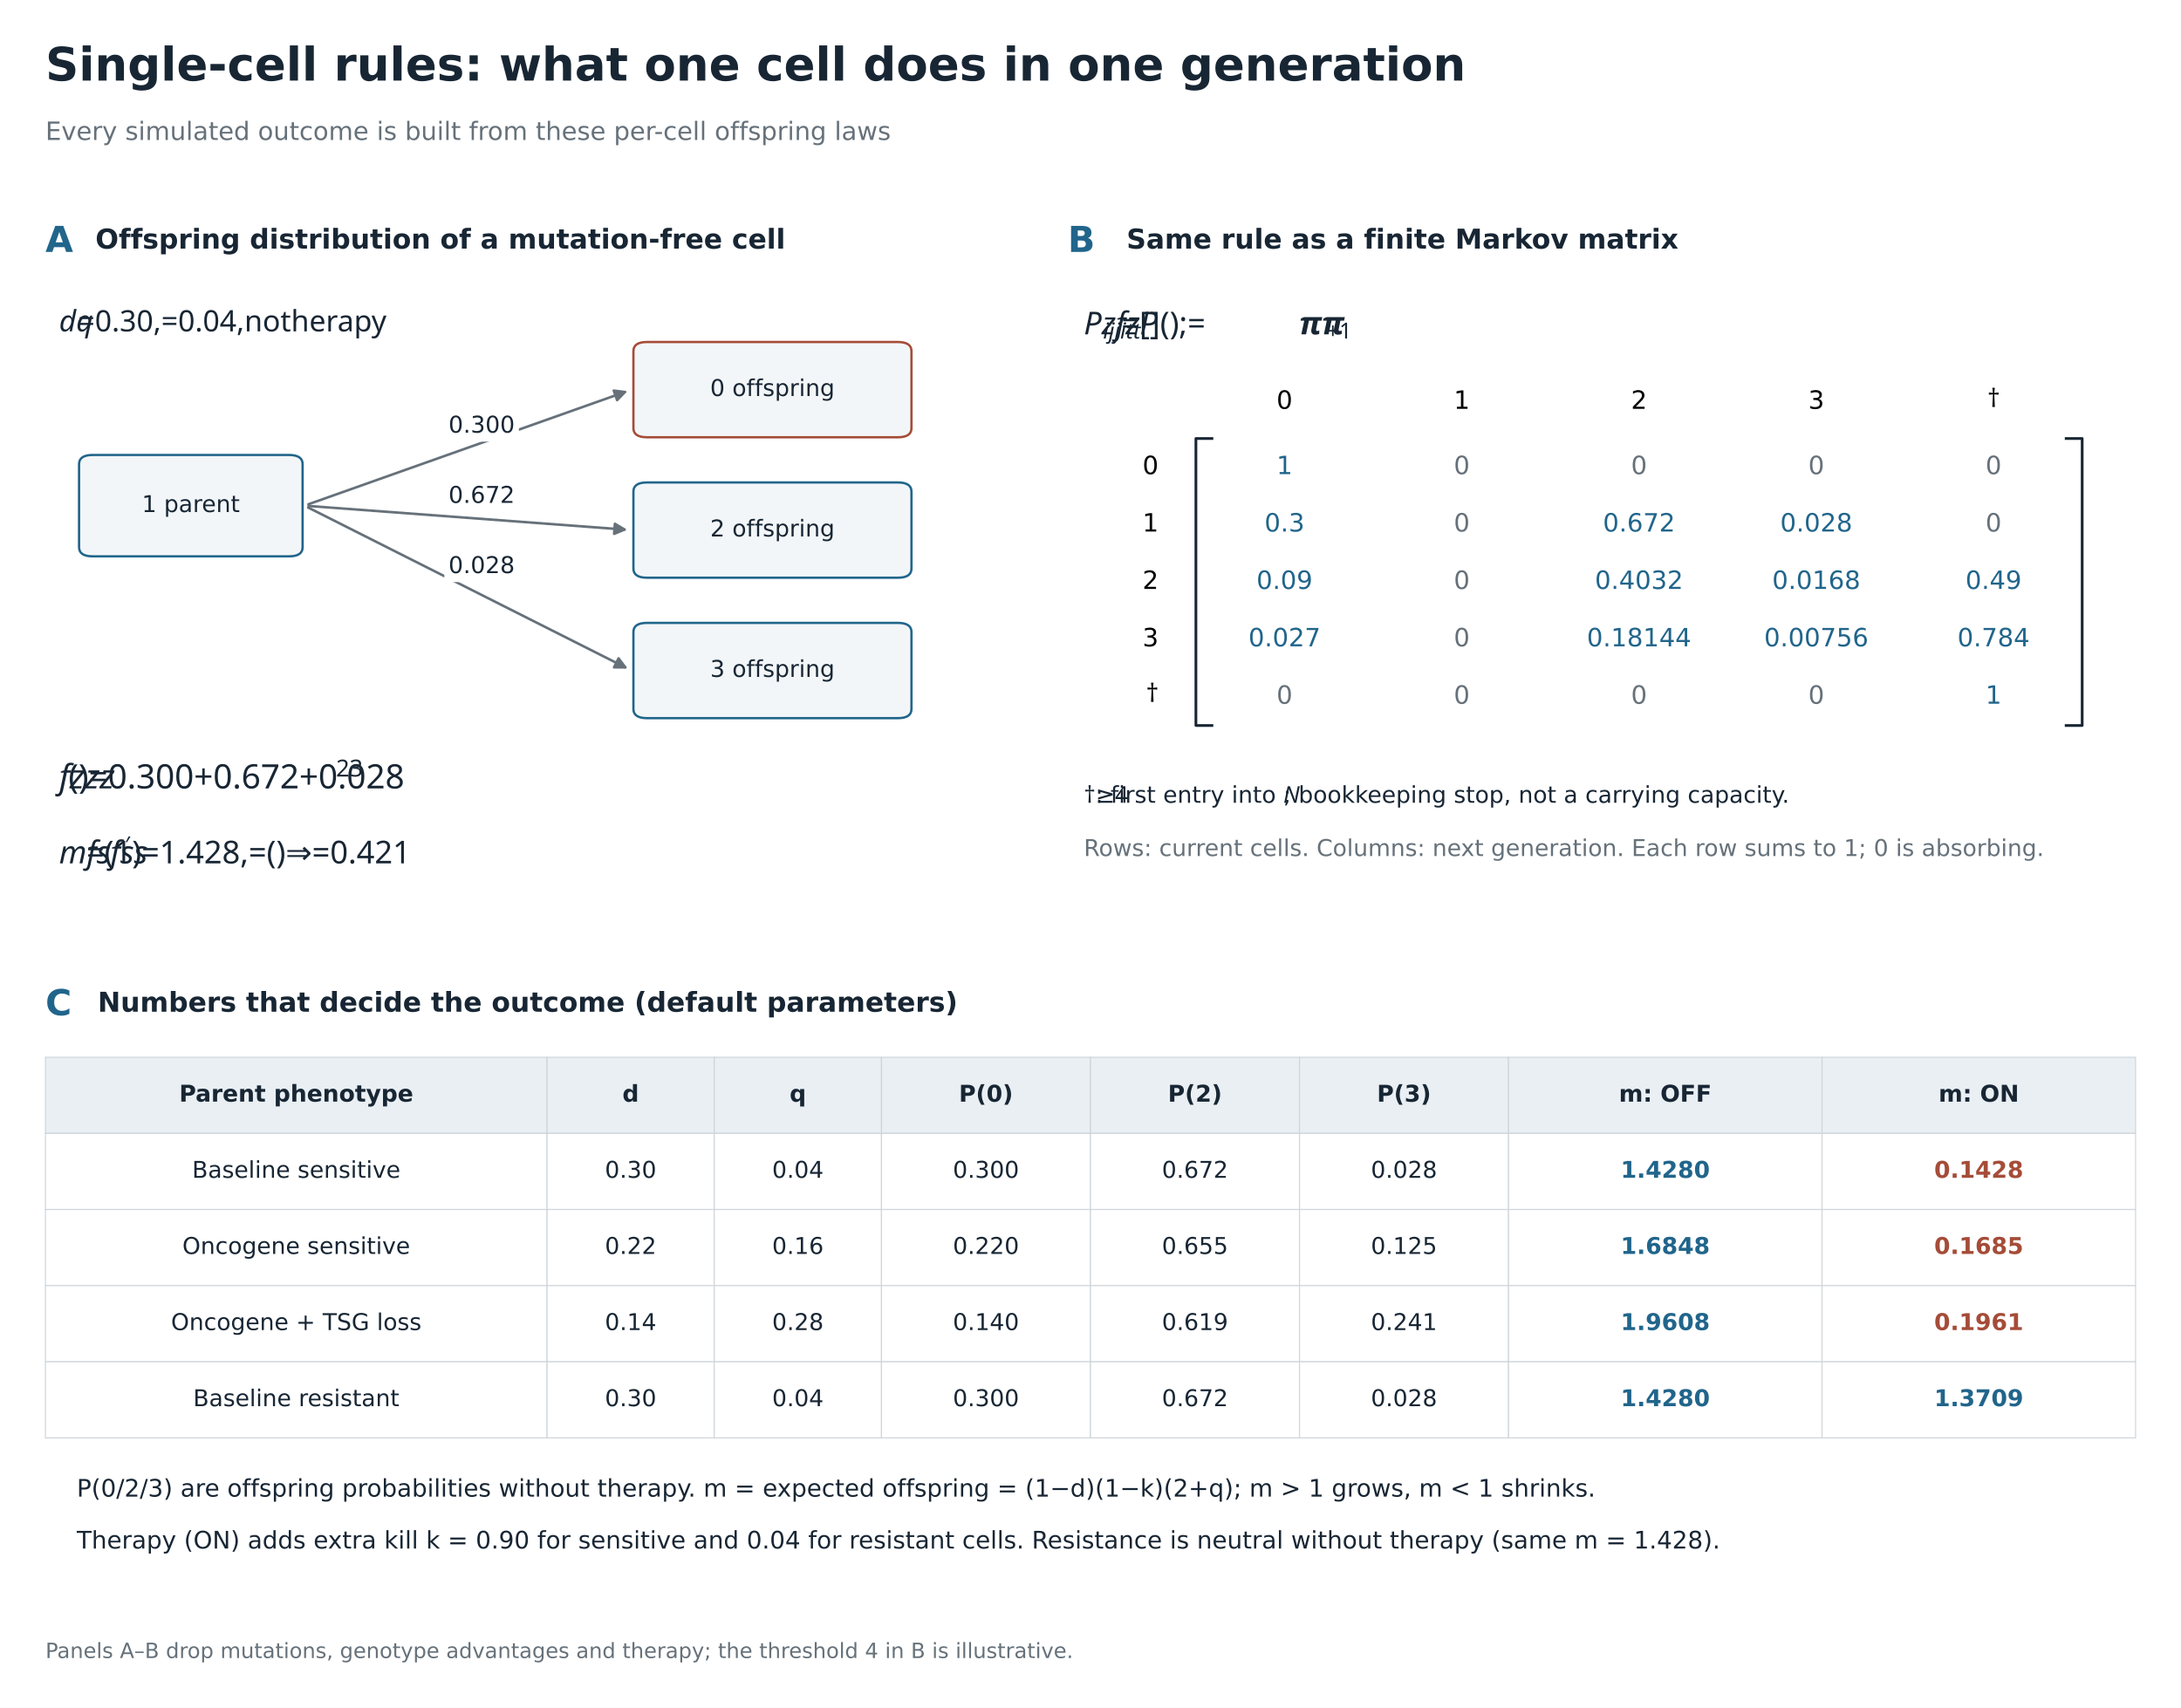
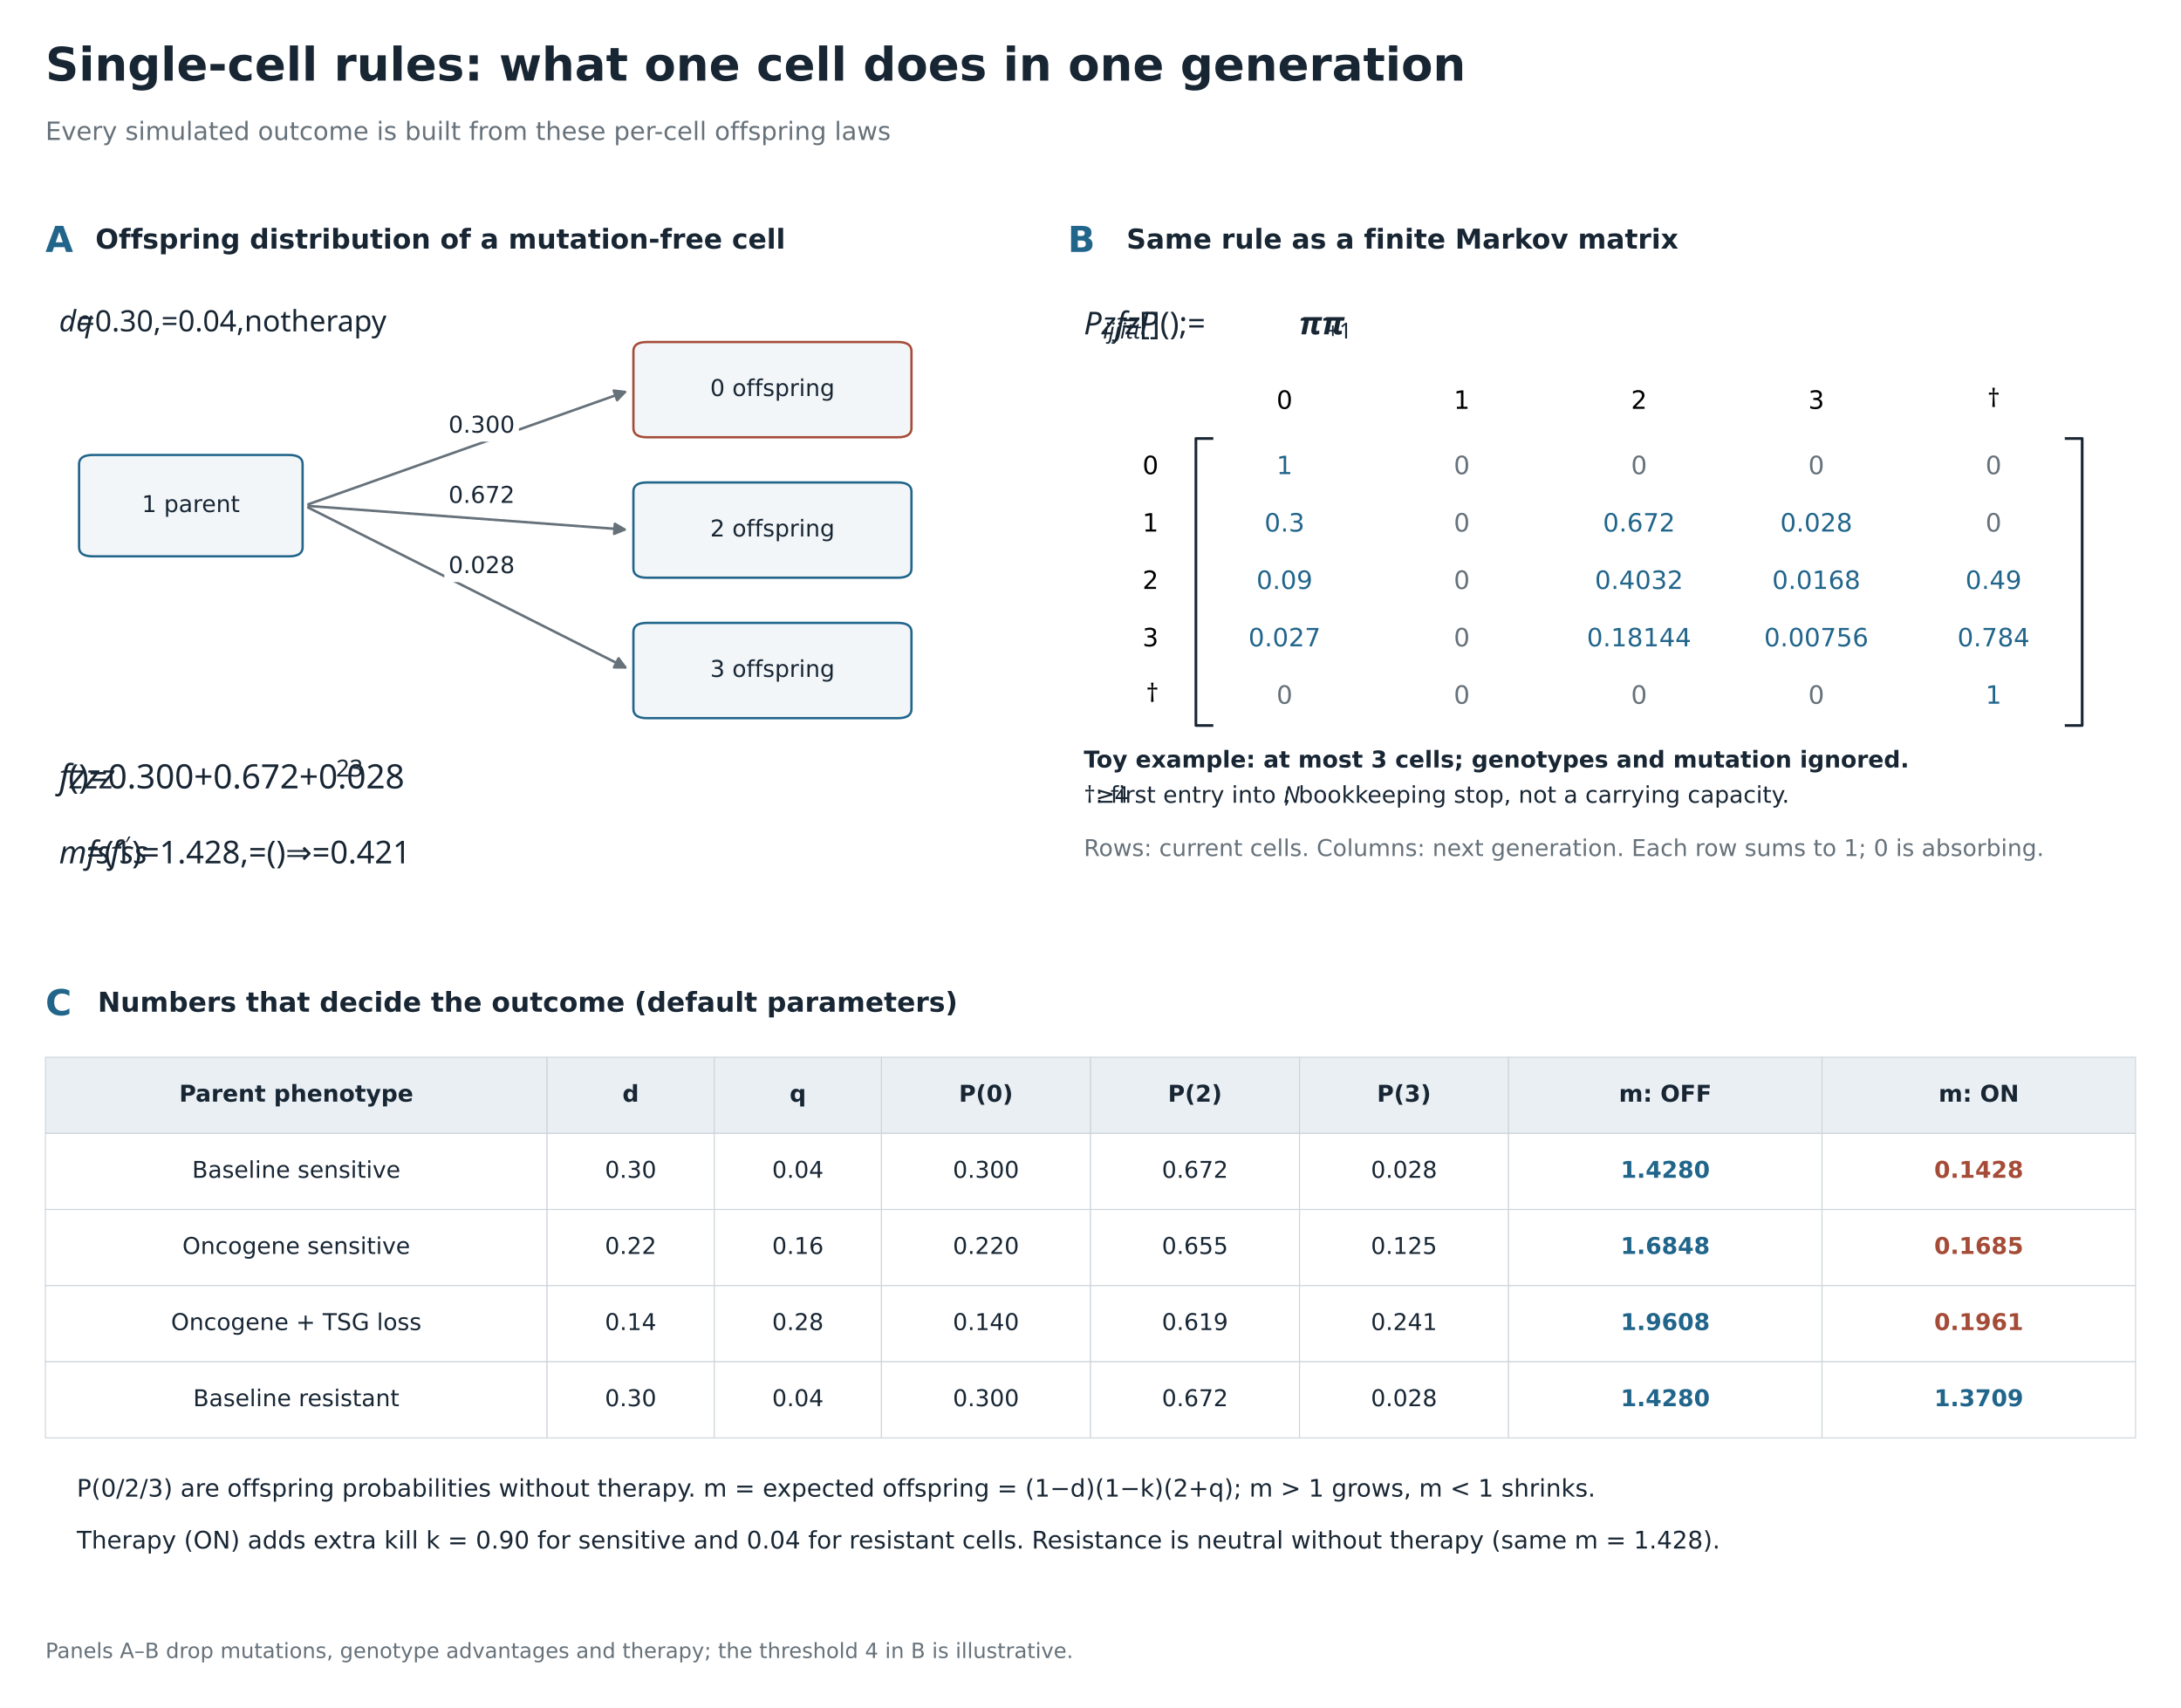
<svg xmlns="http://www.w3.org/2000/svg" width="1036.8pt" height="811.948pt" viewBox="0 0 1036.8 811.948" version="1.1">
  <defs>
    <style type="text/css">*{stroke-linejoin: round; stroke-linecap: butt}</style>
  </defs>
  <g id="figure_1">
    <g id="patch_1">
      <path d="M 0 811.948  L 1036.8 811.948  L 1036.8 0  L 0 0  z " style="fill: #ffffff" />
    </g>
    <g id="axes_1">
      <g id="patch_2">
-         <path d="M 44.064 264.496  L 137.376 264.496  Q 143.856 264.496 143.856 260.141  L 143.856 220.66  Q 143.856 216.305 137.376 216.305  L 44.064 216.305  Q 37.584 216.305 37.584 220.66  L 37.584 260.141  Q 37.584 264.496 44.064 264.496  z " clip-path="url(#p77cc2f407b)" style="fill: #f3f6f8; stroke: #21658b; stroke-width: 1.1; stroke-linejoin: miter" />
+         <path d="M 44.064 264.496  L 137.376 264.496  Q 143.856 264.496 143.856 260.141  L 143.856 220.66  Q 143.856 216.305 137.376 216.305  L 44.064 216.305  Q 37.584 216.305 37.584 220.66  L 37.584 260.141  Q 37.584 264.496 44.064 264.496  z " clip-path="url(#p5e7b7cca8e)" style="fill: #f3f6f8; stroke: #21658b; stroke-width: 1.1; stroke-linejoin: miter" />
      </g>
      <g id="patch_3">
-         <path d="M 307.584 207.886  L 426.816 207.886  Q 433.296 207.886 433.296 203.532  L 433.296 166.953  Q 433.296 162.599 426.816 162.599  L 307.584 162.599  Q 301.104 162.599 301.104 166.953  L 301.104 203.532  Q 301.104 207.886 307.584 207.886  z " clip-path="url(#p77cc2f407b)" style="fill: #f3f6f8; stroke: #a54c38; stroke-width: 1.1; stroke-linejoin: miter" />
+         <path d="M 307.584 207.886  L 426.816 207.886  Q 433.296 207.886 433.296 203.532  L 433.296 166.953  Q 433.296 162.599 426.816 162.599  L 307.584 162.599  Q 301.104 162.599 301.104 166.953  L 301.104 203.532  Q 301.104 207.886 307.584 207.886  z " clip-path="url(#p5e7b7cca8e)" style="fill: #f3f6f8; stroke: #a54c38; stroke-width: 1.1; stroke-linejoin: miter" />
      </g>
      <g id="patch_4">
-         <path d="M 146.607 239.731  Q 222.479 212.822 297.086 186.361  " clip-path="url(#p77cc2f407b)" style="fill: none; stroke: #66717a; stroke-width: 1.2; stroke-linecap: round" />
-         <path d="M 291.76 185.704  L 297.086 186.361  L 293.364 190.228  z " clip-path="url(#p77cc2f407b)" style="fill: #66717a; stroke: #66717a; stroke-width: 1.2; stroke-linecap: round" />
+         <path d="M 146.607 239.731  Q 222.479 212.822 297.086 186.361  " clip-path="url(#p5e7b7cca8e)" style="fill: none; stroke: #66717a; stroke-width: 1.2; stroke-linecap: round" />
+         <path d="M 291.76 185.704  L 297.086 186.361  L 293.364 190.228  z " clip-path="url(#p5e7b7cca8e)" style="fill: #66717a; stroke: #66717a; stroke-width: 1.2; stroke-linecap: round" />
      </g>
      <g id="patch_5">
-         <path d="M 307.584 274.656  L 426.816 274.656  Q 433.296 274.656 433.296 270.302  L 433.296 233.723  Q 433.296 229.369 426.816 229.369  L 307.584 229.369  Q 301.104 229.369 301.104 233.723  L 301.104 270.302  Q 301.104 274.656 307.584 274.656  z " clip-path="url(#p77cc2f407b)" style="fill: #f3f6f8; stroke: #21658b; stroke-width: 1.1; stroke-linejoin: miter" />
+         <path d="M 307.584 274.656  L 426.816 274.656  Q 433.296 274.656 433.296 270.302  L 433.296 233.723  Q 433.296 229.369 426.816 229.369  L 307.584 229.369  Q 301.104 229.369 301.104 233.723  L 301.104 270.302  Q 301.104 274.656 307.584 274.656  z " clip-path="url(#p5e7b7cca8e)" style="fill: #f3f6f8; stroke: #21658b; stroke-width: 1.1; stroke-linejoin: miter" />
      </g>
      <g id="patch_6">
-         <path d="M 146.718 240.55  Q 222.483 246.207 296.911 251.764  " clip-path="url(#p77cc2f407b)" style="fill: none; stroke: #66717a; stroke-width: 1.2; stroke-linecap: round" />
-         <path d="M 292.303 249.013  L 296.911 251.764  L 291.946 253.8  z " clip-path="url(#p77cc2f407b)" style="fill: #66717a; stroke: #66717a; stroke-width: 1.2; stroke-linecap: round" />
+         <path d="M 146.718 240.55  Q 222.483 246.207 296.911 251.764  " clip-path="url(#p5e7b7cca8e)" style="fill: none; stroke: #66717a; stroke-width: 1.2; stroke-linecap: round" />
+         <path d="M 292.303 249.013  L 296.911 251.764  L 291.946 253.8  z " clip-path="url(#p5e7b7cca8e)" style="fill: #66717a; stroke: #66717a; stroke-width: 1.2; stroke-linecap: round" />
      </g>
      <g id="patch_7">
-         <path d="M 307.584 341.426  L 426.816 341.426  Q 433.296 341.426 433.296 337.072  L 433.296 300.493  Q 433.296 296.139 426.816 296.139  L 307.584 296.139  Q 301.104 296.139 301.104 300.493  L 301.104 337.072  Q 301.104 341.426 307.584 341.426  z " clip-path="url(#p77cc2f407b)" style="fill: #f3f6f8; stroke: #21658b; stroke-width: 1.1; stroke-linejoin: miter" />
+         <path d="M 307.584 341.426  L 426.816 341.426  Q 433.296 341.426 433.296 337.072  L 433.296 300.493  Q 433.296 296.139 426.816 296.139  L 307.584 296.139  Q 301.104 296.139 301.104 300.493  L 301.104 337.072  Q 301.104 341.426 307.584 341.426  z " clip-path="url(#p5e7b7cca8e)" style="fill: #f3f6f8; stroke: #21658b; stroke-width: 1.1; stroke-linejoin: miter" />
      </g>
      <g id="patch_8">
-         <path d="M 146.507 241.301  Q 222.481 279.592 297.257 317.279  " clip-path="url(#p77cc2f407b)" style="fill: none; stroke: #66717a; stroke-width: 1.2; stroke-linecap: round" />
-         <path d="M 294.051 312.975  L 297.257 317.279  L 291.89 317.262  z " clip-path="url(#p77cc2f407b)" style="fill: #66717a; stroke: #66717a; stroke-width: 1.2; stroke-linecap: round" />
+         <path d="M 146.507 241.301  Q 222.481 279.592 297.257 317.279  " clip-path="url(#p5e7b7cca8e)" style="fill: none; stroke: #66717a; stroke-width: 1.2; stroke-linecap: round" />
+         <path d="M 294.051 312.975  L 297.257 317.279  L 291.89 317.262  z " clip-path="url(#p5e7b7cca8e)" style="fill: #66717a; stroke: #66717a; stroke-width: 1.2; stroke-linecap: round" />
      </g>
      <g id="text_1">
        <text style="fill: #21658b; font: 700 17px 'DejaVu Sans'; text-anchor: start" x="21.6" y="119.778" transform="rotate(-0 21.6 119.7779)">A</text>
      </g>
      <g id="text_2">
        <text style="fill: #182634; font: 700 13px 'DejaVu Sans'; text-anchor: start" x="45.36" y="118.19" transform="rotate(-0 45.36 118.1901)">Offspring distribution of a mutation-free cell</text>
      </g>
      <g id="text_3">
        <g style="fill: #182634" transform="translate(28.08 157.9725)">
          <text>
            <tspan style="font: italic 14px 'STIXGeneral'" x="0 60.763" y="-0.438">dq</tspan>
            <tspan style="font: 14px 'STIXGeneral'" x="9.022 20.633 27.633 31.133 38.133 45.133 69.784 81.396 88.396 91.896 98.896 105.896 121.526 128.526 138.895 142.787 149.787 156.003 160.665 166.881 173.881" y="-0.438">=0.30,=0.04,notherapy</tspan>
          </text>
        </g>
      </g>
      <g id="text_4">
        <text style="fill: #182634; font: 11px 'DejaVu Sans'; text-anchor: middle" x="90.72" y="243.436" transform="rotate(-0 90.72 243.4357)">1 parent</text>
      </g>
      <g id="text_5">
        <text style="fill: #182634; font: 11px 'DejaVu Sans'; text-anchor: middle" x="367.2" y="188.278" transform="rotate(-0 367.2 188.278)">0 offspring</text>
      </g>
      <g id="text_6">
        <g id="patch_9">
          <path d="M 211.235 209.964  L 246.685 209.964  L 246.685 195.358  L 211.235 195.358  z " style="fill: #ffffff" />
        </g>
        <text style="fill: #182634; font: 11px 'DejaVu Sans'; text-anchor: middle" x="228.96" y="205.696" transform="rotate(-0 228.96 205.6962)">0.300</text>
      </g>
      <g id="text_7">
        <text style="fill: #182634; font: 11px 'DejaVu Sans'; text-anchor: middle" x="367.2" y="255.048" transform="rotate(-0 367.2 255.0479)">2 offspring</text>
      </g>
      <g id="text_8">
        <g id="patch_10">
          <path d="M 211.235 243.349  L 246.685 243.349  L 246.685 228.743  L 211.235 228.743  z " style="fill: #ffffff" />
        </g>
        <text style="fill: #182634; font: 11px 'DejaVu Sans'; text-anchor: middle" x="228.96" y="239.081" transform="rotate(-0 228.96 239.0812)">0.672</text>
      </g>
      <g id="text_9">
        <text style="fill: #182634; font: 11px 'DejaVu Sans'; text-anchor: middle" x="367.2" y="321.818" transform="rotate(-0 367.2 321.8178)">3 offspring</text>
      </g>
      <g id="text_10">
        <g id="patch_11">
          <path d="M 211.235 276.734  L 246.685 276.734  L 246.685 262.128  L 211.235 262.128  z " style="fill: #ffffff" />
        </g>
        <text style="fill: #182634; font: 11px 'DejaVu Sans'; text-anchor: middle" x="228.96" y="272.466" transform="rotate(-0 228.96 272.4661)">0.028</text>
      </g>
      <g id="text_11">
        <g style="fill: #182634" transform="translate(28.08 375.6081)">
          <text>
            <tspan style="font: italic 16px 'STIXGeneral'" x="0 9.776 124.49 189.543" y="-0.781">fzzz</tspan>
            <tspan style="font: 16px 'STIXGeneral'" x="4.448 16 23.638 36.909 44.909 48.909 56.909 64.909 75.219 88.49 96.49 100.49 108.49 116.49 140.273 153.543 161.543 165.543 173.543 181.543" y="-0.781">()=0.300+0.672+0.028</tspan>
            <tspan style="font: 11.2px 'STIXGeneral'" x="131.656 196.71" y="-6.431">23</tspan>
          </text>
        </g>
      </g>
      <g id="text_12">
        <g style="fill: #182634" transform="translate(28.08 411.0661)">
          <text>
            <tspan style="font: italic 15px 'STIXGeneral'" x="0 25.437 128.399 148.841 158.006 187.058" y="-0.592">mfsfss</tspan>
            <tspan style="font: 15px 'STIXGeneral'" x="12.996 34.976 39.971 47.471 54.632 67.073 74.573 78.323 85.823 93.323 100.823 136.4 153.011 163.841 171.002 195.059 207.5 214.999 218.749 226.249 233.749" y="-0.592">=(1)=1.428,=()⇒=0.421</tspan>
            <tspan style="font: 10.5px 'STIXGeneral'" x="31.28" y="-5.88">′</tspan>
          </text>
        </g>
      </g>
    </g>
    <g id="axes_2">
      <g id="line2d_1">
-         <path d="M 576.126 208.467  L 568.512 208.467  L 568.512 344.91  L 576.126 344.91  " clip-path="url(#p485a317a3f)" style="fill: none; stroke: #182634; stroke-width: 1.3; stroke-linecap: square" />
+         <path d="M 576.126 208.467  L 568.512 208.467  L 568.512 344.91  L 576.126 344.91  " clip-path="url(#p9089049209)" style="fill: none; stroke: #182634; stroke-width: 1.3; stroke-linecap: square" />
      </g>
      <g id="line2d_2">
-         <path d="M 982.206 208.467  L 989.82 208.467  L 989.82 344.91  L 982.206 344.91  " clip-path="url(#p485a317a3f)" style="fill: none; stroke: #182634; stroke-width: 1.3; stroke-linecap: square" />
+         <path d="M 982.206 208.467  L 989.82 208.467  L 989.82 344.91  L 982.206 344.91  " clip-path="url(#p9089049209)" style="fill: none; stroke: #182634; stroke-width: 1.3; stroke-linecap: square" />
      </g>
      <g id="text_13">
        <text style="fill: #21658b; font: 700 17px 'DejaVu Sans'; text-anchor: start" x="507.6" y="119.778" transform="rotate(-0 507.6 119.7779)">B</text>
      </g>
      <g id="text_14">
        <text style="fill: #182634; font: 700 13px 'DejaVu Sans'; text-anchor: start" x="535.518" y="118.19" transform="rotate(-0 535.518 118.1901)">Same rule as a finite Markov matrix</text>
      </g>
      <g id="text_15">
        <g style="fill: #182634" transform="translate(515.214 159.8031)">
          <text>
            <tspan style="font: italic 15px 'STIXGeneral'" x="0 35.266 50.562 59.727 156.808" y="-0.844">PzfzP</tspan>
            <tspan style="font: italic 10.5px 'STIXGeneral'" x="9.165 12.084 41.987 70.788 110.965 153.228" y="1.139 1.139 -6.131 -6.131 1.139 1.139">ijjitt</tspan>
            <tspan style="font: 15px 'STIXGeneral'" x="17.83 30.271 45.567 54.732 65.562 74.368 132.186" y="-0.844">=[]();=</tspan>
            <tspan style="font: italic 700 15px 'STIXGeneral'" x="102.364 144.627" y="-0.844">ππ</tspan>
            <tspan style="font: 10.5px 'STIXGeneral'" x="115.4 124.109" y="1.139">+1</tspan>
          </text>
        </g>
      </g>
      <g id="text_16">
        <text style="fill: #21658b; font: 12px 'DejaVu Sans'; text-anchor: middle" x="610.643" y="225.423" transform="rotate(-0 610.6428 225.4225)">1</text>
      </g>
      <g id="text_17">
        <text style="fill: #66717a; font: 12px 'DejaVu Sans'; text-anchor: middle" x="694.904" y="225.423" transform="rotate(-0 694.9044 225.4225)">0</text>
      </g>
      <g id="text_18">
        <text style="fill: #66717a; font: 12px 'DejaVu Sans'; text-anchor: middle" x="779.166" y="225.423" transform="rotate(-0 779.166 225.4225)">0</text>
      </g>
      <g id="text_19">
        <text style="fill: #66717a; font: 12px 'DejaVu Sans'; text-anchor: middle" x="863.428" y="225.423" transform="rotate(-0 863.4276 225.4225)">0</text>
      </g>
      <g id="text_20">
        <text style="fill: #66717a; font: 12px 'DejaVu Sans'; text-anchor: middle" x="947.689" y="225.423" transform="rotate(-0 947.6892 225.4225)">0</text>
      </g>
      <g id="text_21">
        <text style="fill: #21658b; font: 12px 'DejaVu Sans'; text-anchor: middle" x="610.643" y="252.711" transform="rotate(-0 610.6428 252.7111)">0.3</text>
      </g>
      <g id="text_22">
        <text style="fill: #66717a; font: 12px 'DejaVu Sans'; text-anchor: middle" x="694.904" y="252.711" transform="rotate(-0 694.9044 252.7111)">0</text>
      </g>
      <g id="text_23">
        <text style="fill: #21658b; font: 12px 'DejaVu Sans'; text-anchor: middle" x="779.166" y="252.711" transform="rotate(-0 779.166 252.7111)">0.672</text>
      </g>
      <g id="text_24">
        <text style="fill: #21658b; font: 12px 'DejaVu Sans'; text-anchor: middle" x="863.428" y="252.711" transform="rotate(-0 863.4276 252.7111)">0.028</text>
      </g>
      <g id="text_25">
        <text style="fill: #66717a; font: 12px 'DejaVu Sans'; text-anchor: middle" x="947.689" y="252.711" transform="rotate(-0 947.6892 252.7111)">0</text>
      </g>
      <g id="text_26">
        <text style="fill: #21658b; font: 12px 'DejaVu Sans'; text-anchor: middle" x="610.643" y="280" transform="rotate(-0 610.6428 279.9997)">0.09</text>
      </g>
      <g id="text_27">
        <text style="fill: #66717a; font: 12px 'DejaVu Sans'; text-anchor: middle" x="694.904" y="280" transform="rotate(-0 694.9044 279.9997)">0</text>
      </g>
      <g id="text_28">
        <text style="fill: #21658b; font: 12px 'DejaVu Sans'; text-anchor: middle" x="779.166" y="280" transform="rotate(-0 779.166 279.9997)">0.4032</text>
      </g>
      <g id="text_29">
        <text style="fill: #21658b; font: 12px 'DejaVu Sans'; text-anchor: middle" x="863.428" y="280" transform="rotate(-0 863.4276 279.9997)">0.0168</text>
      </g>
      <g id="text_30">
        <text style="fill: #21658b; font: 12px 'DejaVu Sans'; text-anchor: middle" x="947.689" y="280" transform="rotate(-0 947.6892 279.9997)">0.49</text>
      </g>
      <g id="text_31">
        <text style="fill: #21658b; font: 12px 'DejaVu Sans'; text-anchor: middle" x="610.643" y="307.288" transform="rotate(-0 610.6428 307.2882)">0.027</text>
      </g>
      <g id="text_32">
        <text style="fill: #66717a; font: 12px 'DejaVu Sans'; text-anchor: middle" x="694.904" y="307.288" transform="rotate(-0 694.9044 307.2882)">0</text>
      </g>
      <g id="text_33">
        <text style="fill: #21658b; font: 12px 'DejaVu Sans'; text-anchor: middle" x="779.166" y="307.288" transform="rotate(-0 779.166 307.2882)">0.18144</text>
      </g>
      <g id="text_34">
        <text style="fill: #21658b; font: 12px 'DejaVu Sans'; text-anchor: middle" x="863.428" y="307.288" transform="rotate(-0 863.4276 307.2882)">0.00756</text>
      </g>
      <g id="text_35">
        <text style="fill: #21658b; font: 12px 'DejaVu Sans'; text-anchor: middle" x="947.689" y="307.288" transform="rotate(-0 947.6892 307.2882)">0.784</text>
      </g>
      <g id="text_36">
        <text style="fill: #66717a; font: 12px 'DejaVu Sans'; text-anchor: middle" x="610.643" y="334.577" transform="rotate(-0 610.6428 334.5768)">0</text>
      </g>
      <g id="text_37">
        <text style="fill: #66717a; font: 12px 'DejaVu Sans'; text-anchor: middle" x="694.904" y="334.577" transform="rotate(-0 694.9044 334.5768)">0</text>
      </g>
      <g id="text_38">
        <text style="fill: #66717a; font: 12px 'DejaVu Sans'; text-anchor: middle" x="779.166" y="334.577" transform="rotate(-0 779.166 334.5768)">0</text>
      </g>
      <g id="text_39">
        <text style="fill: #66717a; font: 12px 'DejaVu Sans'; text-anchor: middle" x="863.428" y="334.577" transform="rotate(-0 863.4276 334.5768)">0</text>
      </g>
      <g id="text_40">
        <text style="fill: #21658b; font: 12px 'DejaVu Sans'; text-anchor: middle" x="947.689" y="334.577" transform="rotate(-0 947.6892 334.5768)">1</text>
      </g>
      <g id="text_41">
        <text style="font: 12px 'DejaVu Sans'; text-anchor: end" x="550.746" y="225.423" transform="rotate(-0 550.746 225.4225)">0</text>
      </g>
      <g id="text_42">
        <text style="font: 12px 'DejaVu Sans'; text-anchor: end" x="550.746" y="252.711" transform="rotate(-0 550.746 252.7111)">1</text>
      </g>
      <g id="text_43">
        <text style="font: 12px 'DejaVu Sans'; text-anchor: end" x="550.746" y="280" transform="rotate(-0 550.746 279.9997)">2</text>
      </g>
      <g id="text_44">
        <text style="font: 12px 'DejaVu Sans'; text-anchor: end" x="550.746" y="307.288" transform="rotate(-0 550.746 307.2882)">3</text>
      </g>
      <g id="text_45">
        <g transform="translate(544.746 334.5768)">
          <text>
            <tspan style="font: 12px 'STIXGeneral'" x="0" y="-0.891">†</tspan>
          </text>
        </g>
      </g>
      <g id="text_46">
        <text style="font: 12px 'DejaVu Sans'; text-anchor: middle" x="610.643" y="194.359" transform="rotate(-0 610.6428 194.3592)">0</text>
      </g>
      <g id="text_47">
        <text style="font: 12px 'DejaVu Sans'; text-anchor: middle" x="694.904" y="194.359" transform="rotate(-0 694.9044 194.3592)">1</text>
      </g>
      <g id="text_48">
        <text style="font: 12px 'DejaVu Sans'; text-anchor: middle" x="779.166" y="194.359" transform="rotate(-0 779.166 194.3592)">2</text>
      </g>
      <g id="text_49">
        <text style="font: 12px 'DejaVu Sans'; text-anchor: middle" x="863.428" y="194.359" transform="rotate(-0 863.4276 194.3592)">3</text>
      </g>
      <g id="text_50">
        <g transform="translate(944.6892 194.3592)">
          <text>
            <tspan style="font: 12px 'STIXGeneral'" x="0" y="-0.891">†</tspan>
          </text>
        </g>
      </g>
      <g id="text_51">
        <g style="fill: #182634" transform="translate(515.214 382.3002)">
          <text>
            <tspan style="font: 11px 'STIXGeneral'" x="0 103.768 112.892" y="-0.641">†≥4</tspan>
            <tspan style="font: 11px 'DejaVu Sans'" x="5.5 9.206 12.703 16.575 19.631 24.154 29.885 34.198 37.694 44.462 51.434 55.747 60.269 66.779 70.275 73.332 80.303 84.616 91.346 118.392 122.098 125.594 132.577 139.307 146.037 152.407 158.777 165.544 172.312 179.294 182.351 189.322 196.305 199.801 205.532 209.845 216.575 223.558 227.054 230.551 237.522 244.252 248.565 252.062 258.803 262.299 268.347 275.088 279.61 284.133 290.643 293.699 300.67 307.653 311.149 317.197 323.938 330.92 337.661 343.709 346.765 351.078 357.588" y="-0.641">: first entry into ; bookkeeping stop, not a carrying capacity.</tspan>
            <tspan style="font: italic 11px 'STIXGeneral'" x="94.843" y="-0.641">N</tspan>
          </text>
        </g>
      </g>
      <g id="text_52">
+         <text style="fill: #182634; font: 700 11px 'DejaVu Sans'; text-anchor: start" x="515.214" y="364.88" transform="rotate(-0 515.214 364.8803)">Toy example: at most 3 cells; genotypes and mutation ignored.</text>
+       </g>
+       <g id="text_53">
        <text style="fill: #66717a; font: 11px 'DejaVu Sans'; text-anchor: start" x="515.214" y="406.974" transform="rotate(-0 515.214 406.9744)">Rows: current cells. Columns: next generation. Each row sums to 1; 0 is absorbing.</text>
      </g>
    </g>
    <g id="axes_3">
      <g id="table_1">
        <g id="patch_12">
          <path d="M 21.6 538.833  L 260.064 538.833  L 260.064 502.642  L 21.6 502.642  z " style="fill: #e9eff3; stroke: #ced5da; stroke-width: 0.5; stroke-linejoin: miter" />
        </g>
-         <g id="text_53">
+         <g id="text_54">
          <text style="fill: #182634; font: 700 11px 'DejaVu Sans'; text-anchor: middle" x="140.832" y="523.73" transform="rotate(-0 140.832 523.7296)">Parent phenotype</text>
        </g>
        <g id="patch_13">
          <path d="M 260.064 538.833  L 339.552 538.833  L 339.552 502.642  L 260.064 502.642  z " style="fill: #e9eff3; stroke: #ced5da; stroke-width: 0.5; stroke-linejoin: miter" />
        </g>
-         <g id="text_54">
+         <g id="text_55">
          <text style="fill: #182634; font: 700 11px 'DejaVu Sans'; text-anchor: middle" x="299.808" y="523.773" transform="rotate(-0 299.808 523.7726)">d</text>
        </g>
        <g id="patch_14">
          <path d="M 339.552 538.833  L 419.04 538.833  L 419.04 502.642  L 339.552 502.642  z " style="fill: #e9eff3; stroke: #ced5da; stroke-width: 0.5; stroke-linejoin: miter" />
        </g>
-         <g id="text_55">
+         <g id="text_56">
          <text style="fill: #182634; font: 700 11px 'DejaVu Sans'; text-anchor: middle" x="379.296" y="523.773" transform="rotate(-0 379.296 523.7726)">q</text>
        </g>
        <g id="patch_15">
          <path d="M 419.04 538.833  L 518.4 538.833  L 518.4 502.642  L 419.04 502.642  z " style="fill: #e9eff3; stroke: #ced5da; stroke-width: 0.5; stroke-linejoin: miter" />
        </g>
-         <g id="text_56">
+         <g id="text_57">
          <text style="fill: #182634; font: 700 11px 'DejaVu Sans'; text-anchor: middle" x="468.72" y="523.773" transform="rotate(-0 468.72 523.7726)">P(0)</text>
        </g>
        <g id="patch_16">
          <path d="M 518.4 538.833  L 617.76 538.833  L 617.76 502.642  L 518.4 502.642  z " style="fill: #e9eff3; stroke: #ced5da; stroke-width: 0.5; stroke-linejoin: miter" />
        </g>
-         <g id="text_57">
+         <g id="text_58">
          <text style="fill: #182634; font: 700 11px 'DejaVu Sans'; text-anchor: middle" x="568.08" y="523.773" transform="rotate(-0 568.08 523.7726)">P(2)</text>
        </g>
        <g id="patch_17">
          <path d="M 617.76 538.833  L 717.12 538.833  L 717.12 502.642  L 617.76 502.642  z " style="fill: #e9eff3; stroke: #ced5da; stroke-width: 0.5; stroke-linejoin: miter" />
        </g>
-         <g id="text_58">
+         <g id="text_59">
          <text style="fill: #182634; font: 700 11px 'DejaVu Sans'; text-anchor: middle" x="667.44" y="523.773" transform="rotate(-0 667.44 523.7726)">P(3)</text>
        </g>
        <g id="patch_18">
          <path d="M 717.12 538.833  L 866.16 538.833  L 866.16 502.642  L 717.12 502.642  z " style="fill: #e9eff3; stroke: #ced5da; stroke-width: 0.5; stroke-linejoin: miter" />
        </g>
-         <g id="text_59">
+         <g id="text_60">
          <text style="fill: #182634; font: 700 11px 'DejaVu Sans'; text-anchor: middle" x="791.64" y="523.773" transform="rotate(-0 791.64 523.7726)">m: OFF</text>
        </g>
        <g id="patch_19">
          <path d="M 866.16 538.833  L 1015.2 538.833  L 1015.2 502.642  L 866.16 502.642  z " style="fill: #e9eff3; stroke: #ced5da; stroke-width: 0.5; stroke-linejoin: miter" />
        </g>
-         <g id="text_60">
+         <g id="text_61">
          <text style="fill: #182634; font: 700 11px 'DejaVu Sans'; text-anchor: middle" x="940.68" y="523.773" transform="rotate(-0 940.68 523.7726)">m: ON</text>
        </g>
        <g id="patch_20">
          <path d="M 21.6 575.024  L 260.064 575.024  L 260.064 538.833  L 21.6 538.833  z " style="fill: #ffffff; stroke: #ced5da; stroke-width: 0.5; stroke-linejoin: miter" />
        </g>
-         <g id="text_61">
+         <g id="text_62">
          <text style="fill: #182634; font: 11px 'DejaVu Sans'; text-anchor: middle" x="140.832" y="559.964" transform="rotate(-0 140.832 559.9638)">Baseline sensitive</text>
        </g>
        <g id="patch_21">
          <path d="M 260.064 575.024  L 339.552 575.024  L 339.552 538.833  L 260.064 538.833  z " style="fill: #ffffff; stroke: #ced5da; stroke-width: 0.5; stroke-linejoin: miter" />
        </g>
-         <g id="text_62">
+         <g id="text_63">
          <text style="fill: #182634; font: 11px 'DejaVu Sans'; text-anchor: middle" x="299.808" y="559.964" transform="rotate(-0 299.808 559.9638)">0.30</text>
        </g>
        <g id="patch_22">
          <path d="M 339.552 575.024  L 419.04 575.024  L 419.04 538.833  L 339.552 538.833  z " style="fill: #ffffff; stroke: #ced5da; stroke-width: 0.5; stroke-linejoin: miter" />
        </g>
-         <g id="text_63">
+         <g id="text_64">
          <text style="fill: #182634; font: 11px 'DejaVu Sans'; text-anchor: middle" x="379.296" y="559.964" transform="rotate(-0 379.296 559.9638)">0.04</text>
        </g>
        <g id="patch_23">
          <path d="M 419.04 575.024  L 518.4 575.024  L 518.4 538.833  L 419.04 538.833  z " style="fill: #ffffff; stroke: #ced5da; stroke-width: 0.5; stroke-linejoin: miter" />
        </g>
-         <g id="text_64">
+         <g id="text_65">
          <text style="fill: #182634; font: 11px 'DejaVu Sans'; text-anchor: middle" x="468.72" y="559.964" transform="rotate(-0 468.72 559.9638)">0.300</text>
        </g>
        <g id="patch_24">
          <path d="M 518.4 575.024  L 617.76 575.024  L 617.76 538.833  L 518.4 538.833  z " style="fill: #ffffff; stroke: #ced5da; stroke-width: 0.5; stroke-linejoin: miter" />
        </g>
-         <g id="text_65">
+         <g id="text_66">
          <text style="fill: #182634; font: 11px 'DejaVu Sans'; text-anchor: middle" x="568.08" y="559.964" transform="rotate(-0 568.08 559.9638)">0.672</text>
        </g>
        <g id="patch_25">
          <path d="M 617.76 575.024  L 717.12 575.024  L 717.12 538.833  L 617.76 538.833  z " style="fill: #ffffff; stroke: #ced5da; stroke-width: 0.5; stroke-linejoin: miter" />
        </g>
-         <g id="text_66">
+         <g id="text_67">
          <text style="fill: #182634; font: 11px 'DejaVu Sans'; text-anchor: middle" x="667.44" y="559.964" transform="rotate(-0 667.44 559.9638)">0.028</text>
        </g>
        <g id="patch_26">
          <path d="M 717.12 575.024  L 866.16 575.024  L 866.16 538.833  L 717.12 538.833  z " style="fill: #ffffff; stroke: #ced5da; stroke-width: 0.5; stroke-linejoin: miter" />
        </g>
-         <g id="text_67">
+         <g id="text_68">
          <text style="fill: #21658b; font: 700 11px 'DejaVu Sans'; text-anchor: middle" x="791.64" y="559.964" transform="rotate(-0 791.64 559.9638)">1.4280</text>
        </g>
        <g id="patch_27">
          <path d="M 866.16 575.024  L 1015.2 575.024  L 1015.2 538.833  L 866.16 538.833  z " style="fill: #ffffff; stroke: #ced5da; stroke-width: 0.5; stroke-linejoin: miter" />
        </g>
-         <g id="text_68">
+         <g id="text_69">
          <text style="fill: #a54c38; font: 700 11px 'DejaVu Sans'; text-anchor: middle" x="940.68" y="559.964" transform="rotate(-0 940.68 559.9638)">0.1428</text>
        </g>
        <g id="patch_28">
          <path d="M 21.6 611.215  L 260.064 611.215  L 260.064 575.024  L 21.6 575.024  z " style="fill: #ffffff; stroke: #ced5da; stroke-width: 0.5; stroke-linejoin: miter" />
        </g>
-         <g id="text_69">
+         <g id="text_70">
          <text style="fill: #182634; font: 11px 'DejaVu Sans'; text-anchor: middle" x="140.832" y="596.155" transform="rotate(-0 140.832 596.1551)">Oncogene sensitive</text>
        </g>
        <g id="patch_29">
          <path d="M 260.064 611.215  L 339.552 611.215  L 339.552 575.024  L 260.064 575.024  z " style="fill: #ffffff; stroke: #ced5da; stroke-width: 0.5; stroke-linejoin: miter" />
        </g>
-         <g id="text_70">
+         <g id="text_71">
          <text style="fill: #182634; font: 11px 'DejaVu Sans'; text-anchor: middle" x="299.808" y="596.155" transform="rotate(-0 299.808 596.1551)">0.22</text>
        </g>
        <g id="patch_30">
          <path d="M 339.552 611.215  L 419.04 611.215  L 419.04 575.024  L 339.552 575.024  z " style="fill: #ffffff; stroke: #ced5da; stroke-width: 0.5; stroke-linejoin: miter" />
        </g>
-         <g id="text_71">
+         <g id="text_72">
          <text style="fill: #182634; font: 11px 'DejaVu Sans'; text-anchor: middle" x="379.296" y="596.155" transform="rotate(-0 379.296 596.1551)">0.16</text>
        </g>
        <g id="patch_31">
          <path d="M 419.04 611.215  L 518.4 611.215  L 518.4 575.024  L 419.04 575.024  z " style="fill: #ffffff; stroke: #ced5da; stroke-width: 0.5; stroke-linejoin: miter" />
        </g>
-         <g id="text_72">
+         <g id="text_73">
          <text style="fill: #182634; font: 11px 'DejaVu Sans'; text-anchor: middle" x="468.72" y="596.155" transform="rotate(-0 468.72 596.1551)">0.220</text>
        </g>
        <g id="patch_32">
          <path d="M 518.4 611.215  L 617.76 611.215  L 617.76 575.024  L 518.4 575.024  z " style="fill: #ffffff; stroke: #ced5da; stroke-width: 0.5; stroke-linejoin: miter" />
        </g>
-         <g id="text_73">
+         <g id="text_74">
          <text style="fill: #182634; font: 11px 'DejaVu Sans'; text-anchor: middle" x="568.08" y="596.155" transform="rotate(-0 568.08 596.1551)">0.655</text>
        </g>
        <g id="patch_33">
          <path d="M 617.76 611.215  L 717.12 611.215  L 717.12 575.024  L 617.76 575.024  z " style="fill: #ffffff; stroke: #ced5da; stroke-width: 0.5; stroke-linejoin: miter" />
        </g>
-         <g id="text_74">
+         <g id="text_75">
          <text style="fill: #182634; font: 11px 'DejaVu Sans'; text-anchor: middle" x="667.44" y="596.155" transform="rotate(-0 667.44 596.1551)">0.125</text>
        </g>
        <g id="patch_34">
          <path d="M 717.12 611.215  L 866.16 611.215  L 866.16 575.024  L 717.12 575.024  z " style="fill: #ffffff; stroke: #ced5da; stroke-width: 0.5; stroke-linejoin: miter" />
        </g>
-         <g id="text_75">
+         <g id="text_76">
          <text style="fill: #21658b; font: 700 11px 'DejaVu Sans'; text-anchor: middle" x="791.64" y="596.155" transform="rotate(-0 791.64 596.1551)">1.6848</text>
        </g>
        <g id="patch_35">
          <path d="M 866.16 611.215  L 1015.2 611.215  L 1015.2 575.024  L 866.16 575.024  z " style="fill: #ffffff; stroke: #ced5da; stroke-width: 0.5; stroke-linejoin: miter" />
        </g>
-         <g id="text_76">
+         <g id="text_77">
          <text style="fill: #a54c38; font: 700 11px 'DejaVu Sans'; text-anchor: middle" x="940.68" y="596.155" transform="rotate(-0 940.68 596.1551)">0.1685</text>
        </g>
        <g id="patch_36">
          <path d="M 21.6 647.407  L 260.064 647.407  L 260.064 611.215  L 21.6 611.215  z " style="fill: #ffffff; stroke: #ced5da; stroke-width: 0.5; stroke-linejoin: miter" />
        </g>
-         <g id="text_77">
+         <g id="text_78">
          <text style="fill: #182634; font: 11px 'DejaVu Sans'; text-anchor: middle" x="140.832" y="632.346" transform="rotate(-0 140.832 632.3463)">Oncogene + TSG loss</text>
        </g>
        <g id="patch_37">
          <path d="M 260.064 647.407  L 339.552 647.407  L 339.552 611.215  L 260.064 611.215  z " style="fill: #ffffff; stroke: #ced5da; stroke-width: 0.5; stroke-linejoin: miter" />
        </g>
-         <g id="text_78">
+         <g id="text_79">
          <text style="fill: #182634; font: 11px 'DejaVu Sans'; text-anchor: middle" x="299.808" y="632.346" transform="rotate(-0 299.808 632.3463)">0.14</text>
        </g>
        <g id="patch_38">
          <path d="M 339.552 647.407  L 419.04 647.407  L 419.04 611.215  L 339.552 611.215  z " style="fill: #ffffff; stroke: #ced5da; stroke-width: 0.5; stroke-linejoin: miter" />
        </g>
-         <g id="text_79">
+         <g id="text_80">
          <text style="fill: #182634; font: 11px 'DejaVu Sans'; text-anchor: middle" x="379.296" y="632.346" transform="rotate(-0 379.296 632.3463)">0.28</text>
        </g>
        <g id="patch_39">
          <path d="M 419.04 647.407  L 518.4 647.407  L 518.4 611.215  L 419.04 611.215  z " style="fill: #ffffff; stroke: #ced5da; stroke-width: 0.5; stroke-linejoin: miter" />
        </g>
-         <g id="text_80">
+         <g id="text_81">
          <text style="fill: #182634; font: 11px 'DejaVu Sans'; text-anchor: middle" x="468.72" y="632.346" transform="rotate(-0 468.72 632.3463)">0.140</text>
        </g>
        <g id="patch_40">
          <path d="M 518.4 647.407  L 617.76 647.407  L 617.76 611.215  L 518.4 611.215  z " style="fill: #ffffff; stroke: #ced5da; stroke-width: 0.5; stroke-linejoin: miter" />
        </g>
-         <g id="text_81">
+         <g id="text_82">
          <text style="fill: #182634; font: 11px 'DejaVu Sans'; text-anchor: middle" x="568.08" y="632.346" transform="rotate(-0 568.08 632.3463)">0.619</text>
        </g>
        <g id="patch_41">
          <path d="M 617.76 647.407  L 717.12 647.407  L 717.12 611.215  L 617.76 611.215  z " style="fill: #ffffff; stroke: #ced5da; stroke-width: 0.5; stroke-linejoin: miter" />
        </g>
-         <g id="text_82">
+         <g id="text_83">
          <text style="fill: #182634; font: 11px 'DejaVu Sans'; text-anchor: middle" x="667.44" y="632.346" transform="rotate(-0 667.44 632.3463)">0.241</text>
        </g>
        <g id="patch_42">
          <path d="M 717.12 647.407  L 866.16 647.407  L 866.16 611.215  L 717.12 611.215  z " style="fill: #ffffff; stroke: #ced5da; stroke-width: 0.5; stroke-linejoin: miter" />
        </g>
-         <g id="text_83">
+         <g id="text_84">
          <text style="fill: #21658b; font: 700 11px 'DejaVu Sans'; text-anchor: middle" x="791.64" y="632.346" transform="rotate(-0 791.64 632.3463)">1.9608</text>
        </g>
        <g id="patch_43">
          <path d="M 866.16 647.407  L 1015.2 647.407  L 1015.2 611.215  L 866.16 611.215  z " style="fill: #ffffff; stroke: #ced5da; stroke-width: 0.5; stroke-linejoin: miter" />
        </g>
-         <g id="text_84">
+         <g id="text_85">
          <text style="fill: #a54c38; font: 700 11px 'DejaVu Sans'; text-anchor: middle" x="940.68" y="632.346" transform="rotate(-0 940.68 632.3463)">0.1961</text>
        </g>
        <g id="patch_44">
          <path d="M 21.6 683.598  L 260.064 683.598  L 260.064 647.407  L 21.6 647.407  z " style="fill: #ffffff; stroke: #ced5da; stroke-width: 0.5; stroke-linejoin: miter" />
        </g>
-         <g id="text_85">
+         <g id="text_86">
          <text style="fill: #182634; font: 11px 'DejaVu Sans'; text-anchor: middle" x="140.832" y="668.538" transform="rotate(-0 140.832 668.5375)">Baseline resistant</text>
        </g>
        <g id="patch_45">
          <path d="M 260.064 683.598  L 339.552 683.598  L 339.552 647.407  L 260.064 647.407  z " style="fill: #ffffff; stroke: #ced5da; stroke-width: 0.5; stroke-linejoin: miter" />
        </g>
-         <g id="text_86">
+         <g id="text_87">
          <text style="fill: #182634; font: 11px 'DejaVu Sans'; text-anchor: middle" x="299.808" y="668.538" transform="rotate(-0 299.808 668.5375)">0.30</text>
        </g>
        <g id="patch_46">
          <path d="M 339.552 683.598  L 419.04 683.598  L 419.04 647.407  L 339.552 647.407  z " style="fill: #ffffff; stroke: #ced5da; stroke-width: 0.5; stroke-linejoin: miter" />
        </g>
-         <g id="text_87">
+         <g id="text_88">
          <text style="fill: #182634; font: 11px 'DejaVu Sans'; text-anchor: middle" x="379.296" y="668.538" transform="rotate(-0 379.296 668.5375)">0.04</text>
        </g>
        <g id="patch_47">
          <path d="M 419.04 683.598  L 518.4 683.598  L 518.4 647.407  L 419.04 647.407  z " style="fill: #ffffff; stroke: #ced5da; stroke-width: 0.5; stroke-linejoin: miter" />
        </g>
-         <g id="text_88">
+         <g id="text_89">
          <text style="fill: #182634; font: 11px 'DejaVu Sans'; text-anchor: middle" x="468.72" y="668.538" transform="rotate(-0 468.72 668.5375)">0.300</text>
        </g>
        <g id="patch_48">
          <path d="M 518.4 683.598  L 617.76 683.598  L 617.76 647.407  L 518.4 647.407  z " style="fill: #ffffff; stroke: #ced5da; stroke-width: 0.5; stroke-linejoin: miter" />
        </g>
-         <g id="text_89">
+         <g id="text_90">
          <text style="fill: #182634; font: 11px 'DejaVu Sans'; text-anchor: middle" x="568.08" y="668.538" transform="rotate(-0 568.08 668.5375)">0.672</text>
        </g>
        <g id="patch_49">
          <path d="M 617.76 683.598  L 717.12 683.598  L 717.12 647.407  L 617.76 647.407  z " style="fill: #ffffff; stroke: #ced5da; stroke-width: 0.5; stroke-linejoin: miter" />
        </g>
-         <g id="text_90">
+         <g id="text_91">
          <text style="fill: #182634; font: 11px 'DejaVu Sans'; text-anchor: middle" x="667.44" y="668.538" transform="rotate(-0 667.44 668.5375)">0.028</text>
        </g>
        <g id="patch_50">
          <path d="M 717.12 683.598  L 866.16 683.598  L 866.16 647.407  L 717.12 647.407  z " style="fill: #ffffff; stroke: #ced5da; stroke-width: 0.5; stroke-linejoin: miter" />
        </g>
-         <g id="text_91">
+         <g id="text_92">
          <text style="fill: #21658b; font: 700 11px 'DejaVu Sans'; text-anchor: middle" x="791.64" y="668.538" transform="rotate(-0 791.64 668.5375)">1.4280</text>
        </g>
        <g id="patch_51">
          <path d="M 866.16 683.598  L 1015.2 683.598  L 1015.2 647.407  L 866.16 647.407  z " style="fill: #ffffff; stroke: #ced5da; stroke-width: 0.5; stroke-linejoin: miter" />
        </g>
-         <g id="text_92">
+         <g id="text_93">
          <text style="fill: #21658b; font: 700 11px 'DejaVu Sans'; text-anchor: middle" x="940.68" y="668.538" transform="rotate(-0 940.68 668.5375)">1.3709</text>
        </g>
      </g>
-       <g id="text_93">
+       <g id="text_94">
        <text style="fill: #21658b; font: 700 17px 'DejaVu Sans'; text-anchor: start" x="21.6" y="482.658" transform="rotate(-0 21.6 482.6579)">C</text>
      </g>
-       <g id="text_94">
+       <g id="text_95">
        <text style="fill: #182634; font: 700 13px 'DejaVu Sans'; text-anchor: start" x="46.44" y="480.989" transform="rotate(-0 46.44 480.9894)">Numbers that decide the outcome (default parameters)</text>
      </g>
-       <g id="text_95">
+       <g id="text_96">
        <text style="fill: #182634; font: 11.5px 'DejaVu Sans'; text-anchor: start" x="36.504" y="711.528" transform="rotate(-0 36.504 711.5284)">P(0/2/3) are offspring probabilities without therapy. m = expected offspring = (1−d)(1−k)(2+q); m &gt; 1 grows, m &lt; 1 shrinks.</text>
      </g>
-       <g id="text_96">
+       <g id="text_97">
        <text style="fill: #182634; font: 11.5px 'DejaVu Sans'; text-anchor: start" x="36.504" y="736.204" transform="rotate(-0 36.504 736.2042)">Therapy (ON) adds extra kill k = 0.90 for sensitive and 0.04 for resistant cells. Resistance is neutral without therapy (same m = 1.428).</text>
      </g>
    </g>
-     <g id="text_97">
+     <g id="text_98">
      <text style="fill: #182634; font: 700 22px 'DejaVu Sans'; text-anchor: start" x="21.6" y="38.317" transform="rotate(-0 21.6 38.31656)">Single-cell rules: what one cell does in one generation</text>
    </g>
-     <g id="text_98">
+     <g id="text_99">
      <text style="fill: #66717a; font: 12px 'DejaVu Sans'; text-anchor: start" x="21.6" y="66.541" transform="rotate(-0 21.6 66.54056)">Every simulated outcome is built from these per-cell offspring laws</text>
    </g>
-     <g id="text_99">
+     <g id="text_100">
      <text style="fill: #66717a; font: 10px 'DejaVu Sans'; text-anchor: start" x="21.6" y="788.269" transform="rotate(-0 21.6 788.2686)">Panels A–B drop mutations, genotype advantages and therapy; the threshold 4 in B is illustrative.</text>
    </g>
  </g>
  <defs>
-     <clipPath id="p77cc2f407b">
+     <clipPath id="p5e7b7cca8e">
      <rect x="21.6" y="106.861" width="432" height="290.304" />
    </clipPath>
-     <clipPath id="p485a317a3f">
+     <clipPath id="p9089049209">
      <rect x="507.6" y="106.861" width="507.6" height="290.304" />
    </clipPath>
  </defs>
</svg>
